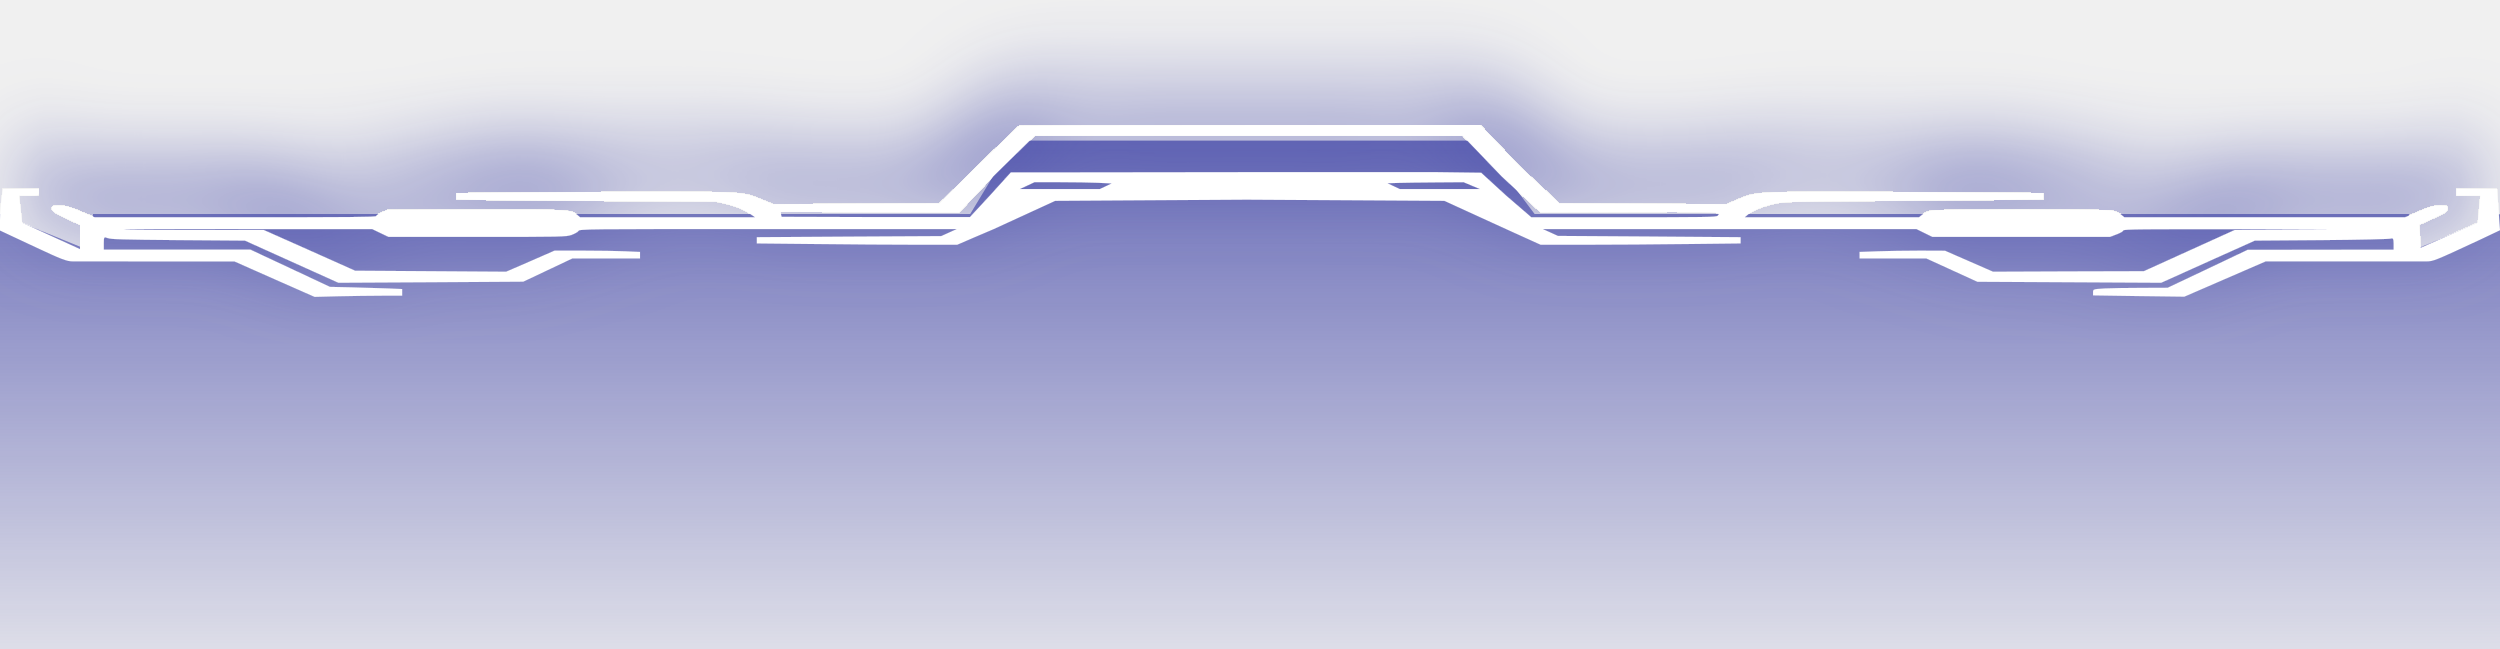
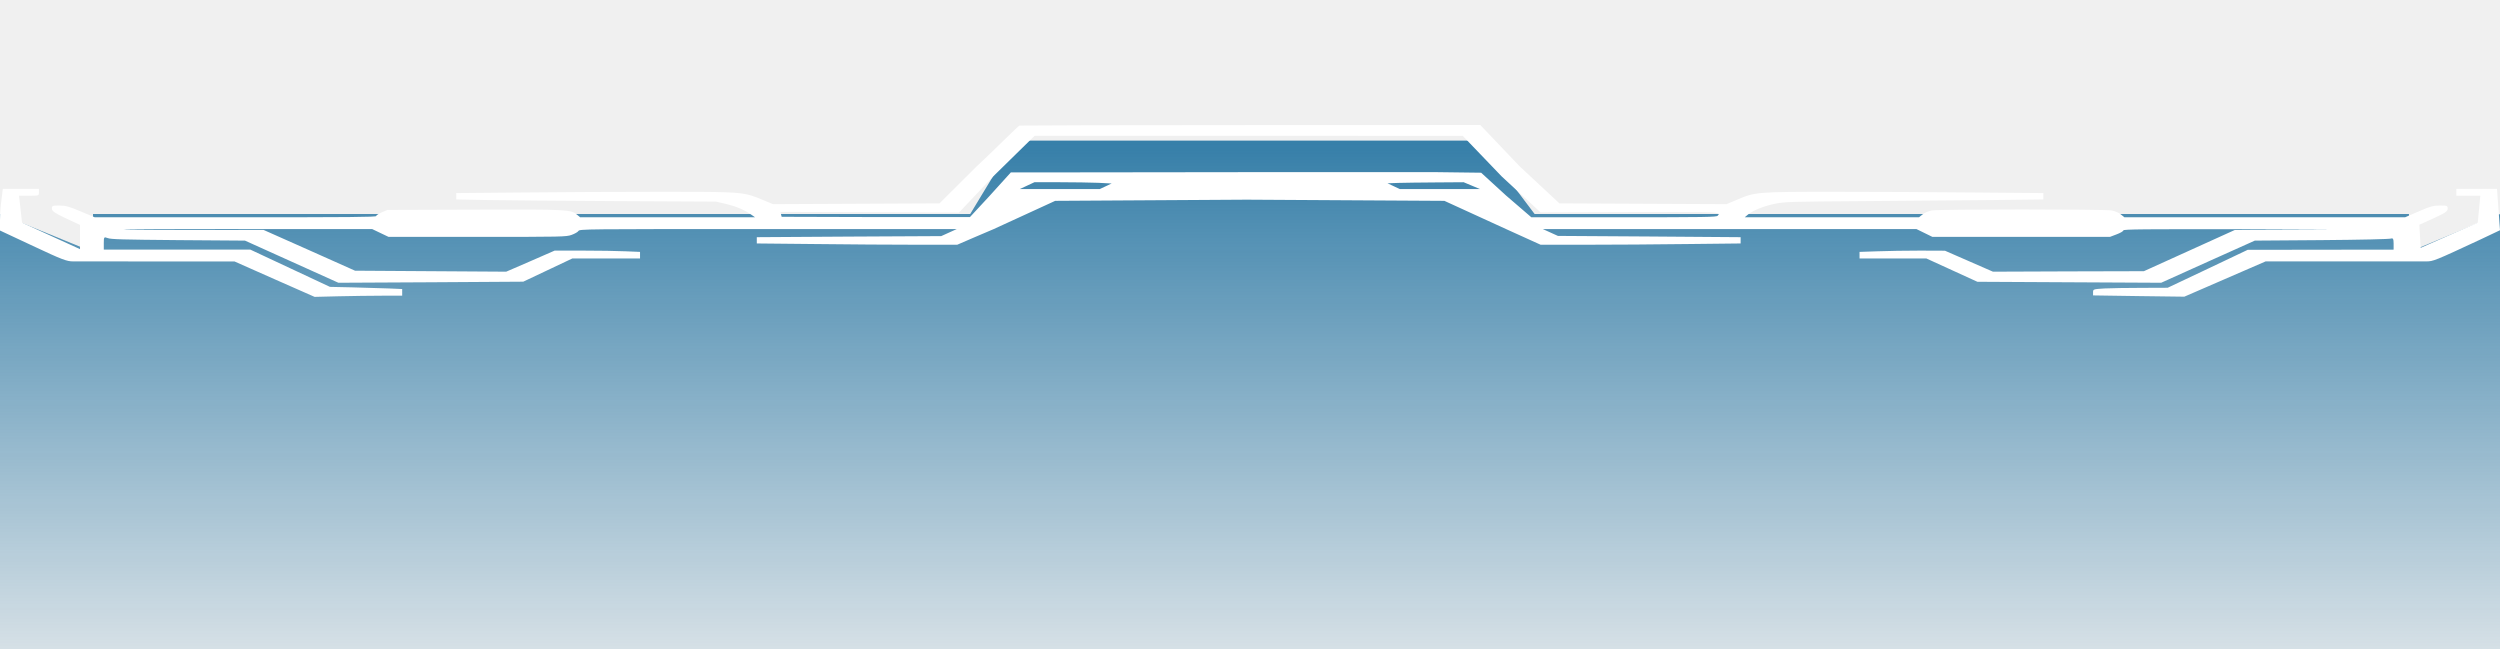
<svg xmlns="http://www.w3.org/2000/svg" width="320" height="83" viewBox="0 0 320 83" fill="none">
  <path d="M0 27.393L11.904 32.256V27.393H85.952H124.188L129.87 18L160 18L189.35 18L196.431 27.393H240H308.347V32.256L320 27.393L320 94H0V27.393Z" fill="url(#paint0_linear_122_2100)" />
  <g filter="url(#filter0_d_122_2100)">
    <path fill-rule="evenodd" clip-rule="evenodd" d="M124.994 21.317C127.125 19.349 130.331 16.1 130.497 16.075C130.635 16.05 143.976 16.012 160.111 16.012L189.477 16L194.542 21.317L199.606 26.031L210.29 26.082L221 26.132L222.247 25.605C224.654 24.564 224.793 24.551 234.839 24.551C239.711 24.551 247.709 24.589 252.636 24.639L261.547 24.714V25.116V25.53L255.127 25.605C251.583 25.642 244.138 25.705 238.604 25.743C229.249 25.806 228.446 25.831 227.256 26.069C225.843 26.345 224.35 26.947 223.74 27.462L223.325 27.813H234.48H245.633L246.104 27.436C246.353 27.223 246.907 26.997 247.293 26.935C248.263 26.772 269.296 26.772 270.266 26.935C270.652 26.997 271.207 27.223 271.456 27.436L271.926 27.813H289.888H307.851L309.596 27.06C311.034 26.42 311.477 26.308 312.308 26.308C313.249 26.308 313.303 26.332 313.303 26.709C313.303 27.048 312.97 27.273 311.504 27.938L309.678 28.766L309.76 30.247L309.844 31.727L313.497 30.109L317.151 28.503L317.317 26.772L317.482 25.053H315.934H314.411V24.614V24.175H317.011H319.614L319.808 26.822L320 29.469L317.566 30.623C311.614 33.396 311.449 33.459 310.564 33.459H309.705L306.383 33.458L298.191 33.459H289.999L284.796 35.717L279.593 37.975L273.753 37.9L267.912 37.812V37.41C267.912 37.021 267.94 37.009 269.38 36.921C270.154 36.883 272.314 36.846 274.141 36.846L277.463 36.833L282.581 34.412L287.703 31.978L297.057 31.965L306.383 31.953V31.188C306.383 30.585 306.301 30.448 306.052 30.535C305.831 30.611 302.15 30.698 297.139 30.736L288.616 30.799L282.609 33.496L276.632 36.193L264.869 36.131L253.106 36.068L249.839 34.575L246.574 33.082H242.311H238.021V32.656V32.242L240.318 32.166C241.565 32.116 244.028 32.078 245.773 32.078L248.955 32.091L252.026 33.433L255.099 34.776L264.757 34.738L274.417 34.713L280.23 32.078L286.04 29.444L295.175 29.406C300.682 29.394 297.888 29.369 288.061 29.343C274.195 29.318 271.787 29.343 271.787 29.494C271.787 29.594 271.401 29.82 270.931 29.996L270.072 30.322H258.725H247.348L246.325 29.82L245.3 29.318H221.389H197.475L198.444 29.758L199.413 30.197L211.119 30.272L222.8 30.36V30.761V31.163L215.964 31.238C212.172 31.288 206.415 31.326 203.149 31.326H197.198L194.984 30.322L192.77 29.318L184.882 25.709L159.573 25.558L135.064 25.709L127.176 29.331L124.851 30.322L122.526 31.326H117.212C114.306 31.326 108.522 31.288 104.398 31.238L96.87 31.163V30.761V30.36L108.66 30.284L120.478 30.222L121.474 29.77L122.471 29.318H98.336C74.562 29.318 74.202 29.318 74.036 29.569C73.953 29.707 73.538 29.933 73.15 30.071C72.458 30.309 72.071 30.322 61.083 30.322H49.736L48.684 29.82L47.632 29.318H31.662C22.861 29.318 15.748 29.343 15.831 29.394C15.914 29.431 19.983 29.456 24.882 29.444L33.738 29.431L39.606 32.041L45.446 34.65L55.105 34.713L64.792 34.776L67.892 33.433L70.992 32.078H74.589C76.582 32.078 79.018 32.116 80.07 32.166L81.924 32.242V32.656V33.082H77.579H73.261L70.106 34.575L66.978 36.055L55.16 36.131L43.314 36.193L37.336 33.496L31.358 30.799L22.806 30.736C15.665 30.673 14.171 30.636 13.783 30.473C13.313 30.297 13.285 30.335 13.285 31.112V31.953H22.668H32.05L37.142 34.337L42.235 36.72L45.114 36.783C46.719 36.821 48.794 36.883 49.763 36.921L51.479 36.996V37.423V37.849H48.933C47.521 37.849 45.003 37.887 43.314 37.925L40.27 38L35.15 35.742L30.029 33.471H21.671L13.285 33.459L10.241 33.458L9.355 33.459C8.552 33.459 7.971 33.245 4.235 31.489L0 29.507V28.177C0 27.449 0.083 26.245 0.194 25.517L0.36 24.175H2.685H4.982V24.614C4.982 25.053 4.982 25.053 3.709 25.053H2.436L2.629 26.772L2.823 28.503L6.532 30.197L10.241 31.89V30.335V28.791L8.441 27.951C7.002 27.273 6.642 27.023 6.642 26.709C6.642 26.332 6.698 26.308 7.611 26.308C8.386 26.308 8.884 26.445 10.323 27.06L12.123 27.813H30.14C44.92 27.813 48.158 27.788 48.158 27.65C48.158 27.549 48.49 27.349 48.877 27.173L49.597 26.872L60.696 26.834C72.818 26.797 73.067 26.809 73.898 27.512L74.257 27.813H85.466H96.648L96.177 27.487C95.237 26.834 94.213 26.408 92.939 26.107L91.639 25.806L78.963 25.743C71.988 25.705 64.515 25.642 62.356 25.605L58.398 25.53V25.128V24.714L66.757 24.639C71.351 24.589 79.35 24.551 84.526 24.551C92.715 24.551 94.578 24.551 96.123 25.015C96.594 25.156 97.035 25.34 97.617 25.58L98.945 26.132L109.601 26.082L120.256 26.031L124.994 21.317ZM197.198 27.186L192.217 22.584L187.235 17.393L159.835 17.38H132.434L127.125 22.584L122.747 27.211L111.317 27.16L99.886 27.123L99.969 27.436L100.052 27.75L112.95 27.788H124.152L126.607 25.139L129.387 22.07H132.683C139.52 22.07 161.868 22.033 161.868 22.033H183.72L189.587 22.108L192.77 25.021L196.012 27.813H206.913C218.316 27.813 219.727 27.788 219.866 27.612C219.946 27.516 220.015 27.438 219.992 27.376C219.893 27.116 218.153 27.128 208.629 27.148L197.198 27.186ZM142.287 23.488L140.571 23.4C139.63 23.363 137.416 23.325 135.617 23.325H132.407L131.466 23.764L130.525 24.203H135.645H140.765L141.54 23.839L142.287 23.488ZM189.449 24.203L188.397 23.764L187.346 23.325L183.83 23.35C181.893 23.363 179.707 23.388 178.959 23.413L177.603 23.463L178.406 23.839L179.181 24.203H184.301H189.449Z" fill="white" />
  </g>
  <defs>
-     <filter id="filter0_d_122_2100" x="-11" y="0" width="342" height="44" filterUnits="userSpaceOnUse" color-interpolation-filters="sRGB">
+     <filter id="filter0_d_1410_1090" x="-11" y="0.297" width="397" height="61.203" filterUnits="userSpaceOnUse" color-interpolation-filters="sRGB">
      <feFlood flood-opacity="0" result="BackgroundImageFix" />
      <feColorMatrix in="SourceAlpha" type="matrix" values="0 0 0 0 0 0 0 0 0 0 0 0 0 0 0 0 0 0 127 0" result="hardAlpha" />
      <feOffset dy="-5" />
      <feGaussianBlur stdDeviation="5.5" />
      <feComposite in2="hardAlpha" operator="out" />
-       <feColorMatrix type="matrix" values="0 0 0 0 0.273 0 0 0 0 0.289 0 0 0 0 0.662 0 0 0 1 0" />
-       <feBlend mode="normal" in2="BackgroundImageFix" result="effect1_dropShadow_122_2100" />
-       <feBlend mode="normal" in="SourceGraphic" in2="effect1_dropShadow_122_2100" result="shape" />
+       <feColorMatrix type="matrix" values="0 0 0 0 0 0 0 0 0 0.566 0 0 0 0 0.975 0 0 0 1 0" />
+       <feBlend mode="normal" in2="BackgroundImageFix" result="effect1_dropShadow_1410_1090" />
+       <feBlend mode="normal" in="SourceGraphic" in2="effect1_dropShadow_1410_1090" result="shape" />
    </filter>
    <linearGradient id="paint0_linear_122_2100" x1="160" y1="-101.929" x2="160" y2="94" gradientUnits="userSpaceOnUse">
-       <stop stop-color="#464AA9" />
-       <stop offset="0.5" stop-color="#464AA9" />
-       <stop offset="1" stop-color="#464AA9" stop-opacity="0" />
+       <stop stop-color="#005E94" />
+       <stop offset="0.5" stop-color="#005E94" />
+       <stop offset="1" stop-color="#005E94" stop-opacity="0" />
    </linearGradient>
    <linearGradient id="paint0_linear_122_2100" x1="160" y1="-101.929" x2="160" y2="94" gradientUnits="userSpaceOnUse">
-       <stop stop-color="#464AA9" />
-       <stop offset="0.5" stop-color="#464AA9" />
-       <stop offset="1" stop-color="#464AA9" stop-opacity="0" />
+       <stop stop-color="#005E94" />
+       <stop offset="0.5" stop-color="#005E94" />
+       <stop offset="1" stop-color="#005E94" stop-opacity="0" />
    </linearGradient>
  </defs>
</svg>
